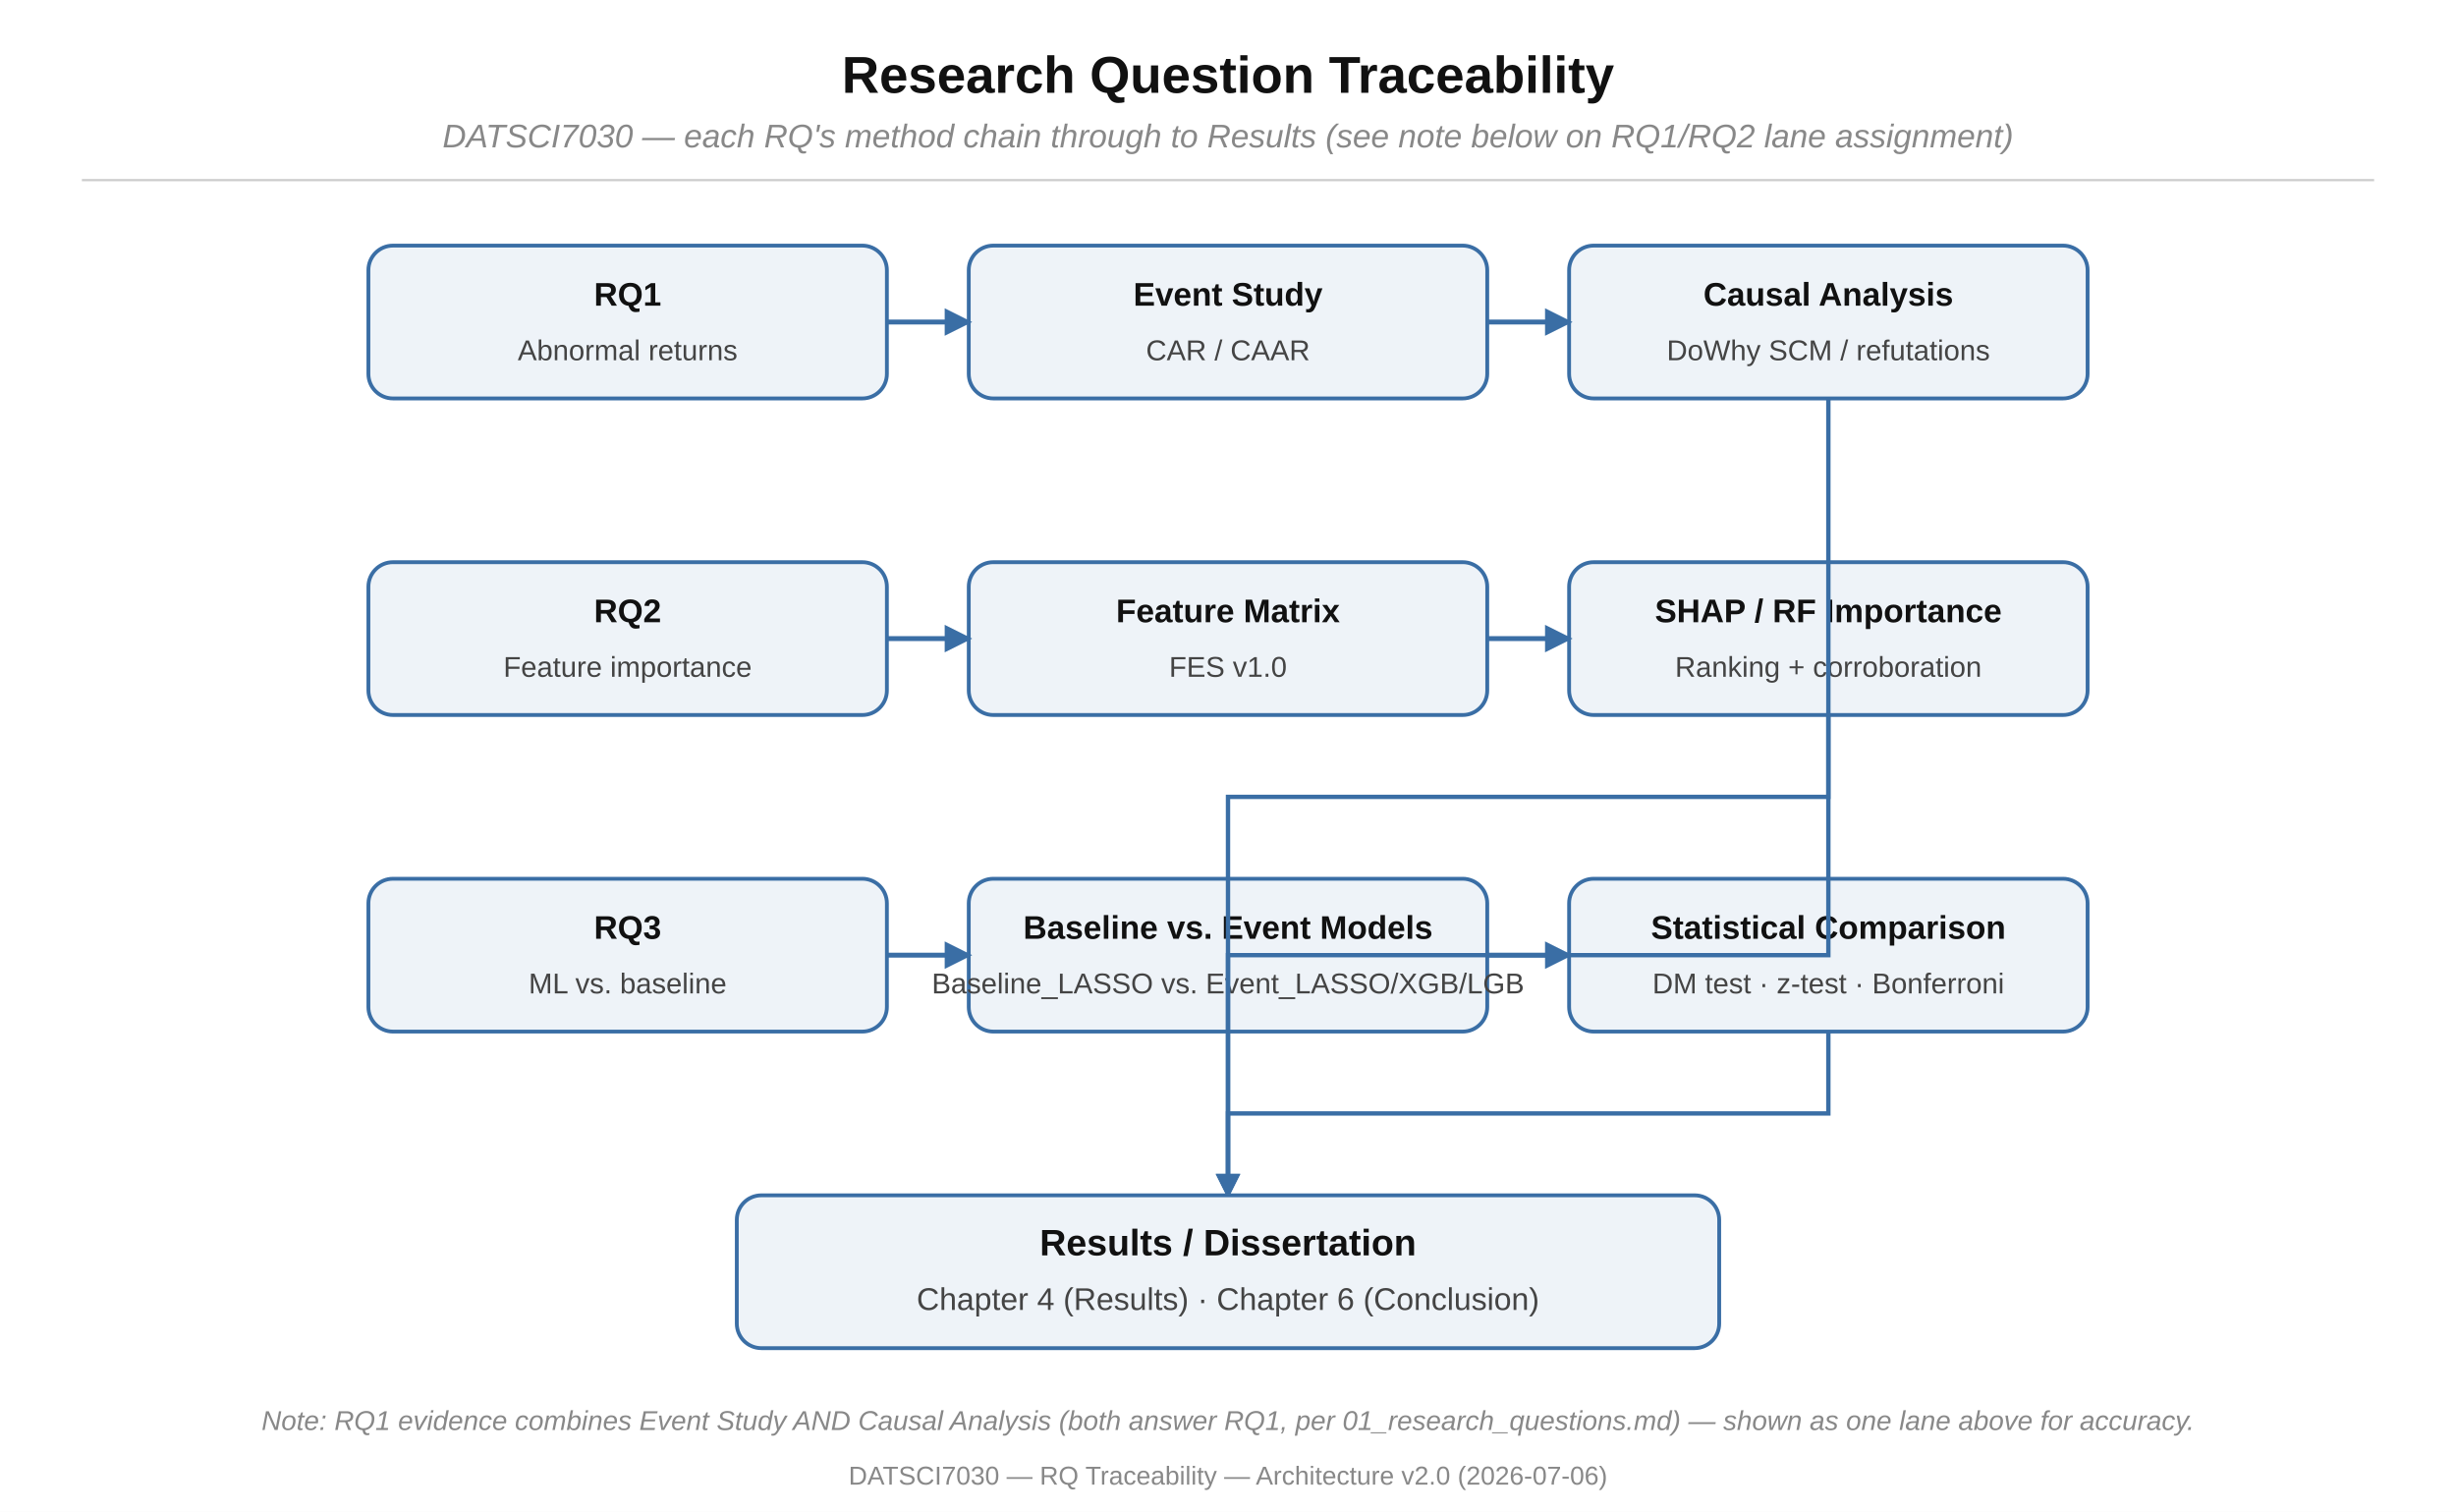
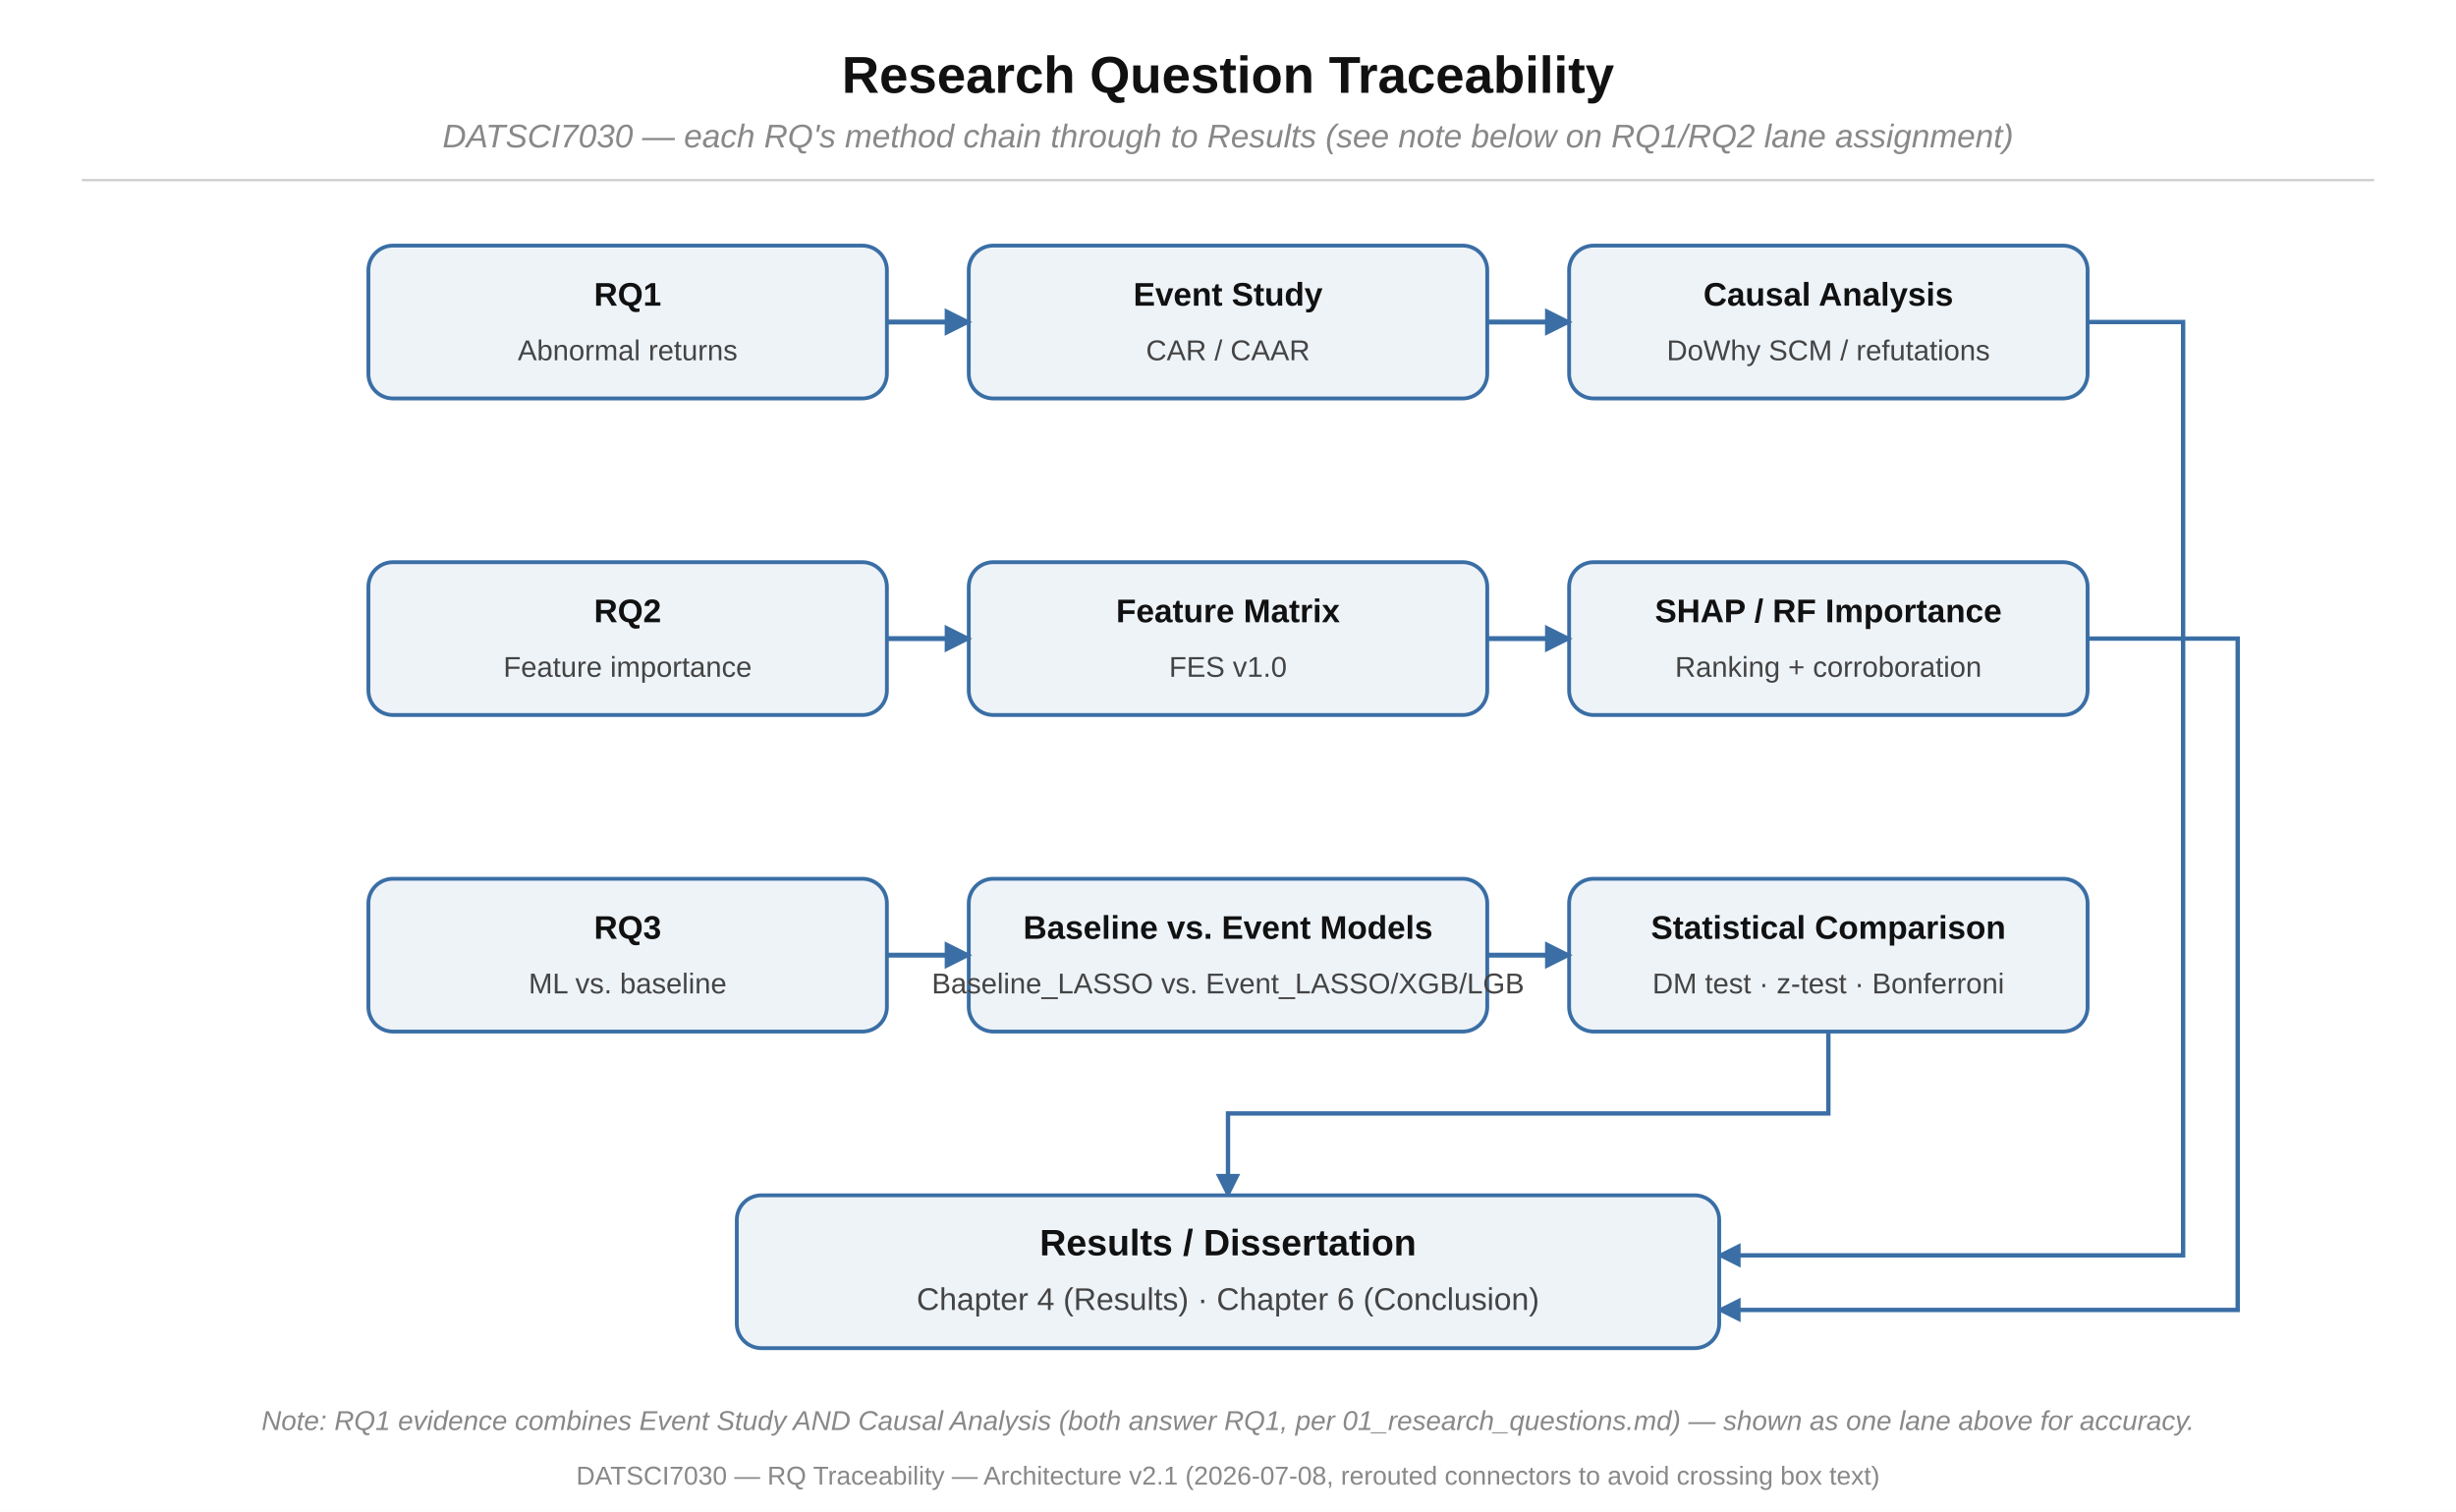
<svg xmlns="http://www.w3.org/2000/svg" width="900" height="554" viewBox="0 0 900 554" font-family="Arial, Helvetica, sans-serif">
  <defs>
    <marker id="arrow" viewBox="0 0 10 10" refX="8" refY="5" markerWidth="7" markerHeight="7" orient="auto-start-reverse">
      <path d="M1 1L9 5L1 9Z" fill="#3A6EA5" />
    </marker>
  </defs>
  <rect width="900" height="554" fill="#FFFFFF" />
  <text x="450.0" y="34" text-anchor="middle" font-size="19" font-weight="700" fill="#111111" font-family="Arial, Helvetica, sans-serif">Research Question Traceability</text>
  <text x="450.0" y="54" text-anchor="middle" font-size="12" fill="#888888" font-style="italic" font-family="Arial, Helvetica, sans-serif">DATSCI7030 — each RQ's method chain through to Results (see note below on RQ1/RQ2 lane assignment)</text>
  <line x1="30" y1="66" x2="870" y2="66" stroke="#CCCCCC" stroke-width="0.8" />
  <rect x="135.0" y="90" width="190" height="56" rx="9" fill="#EEF3F8" stroke="#3A6EA5" stroke-width="1.4" />
  <text x="230.0" y="112.0" text-anchor="middle" font-size="12" font-weight="700" fill="#111111">RQ1</text>
  <text x="230.0" y="132.0" text-anchor="middle" font-size="10.5" fill="#444444">Abnormal returns</text>
  <rect x="355.0" y="90" width="190" height="56" rx="9" fill="#EEF3F8" stroke="#3A6EA5" stroke-width="1.4" />
  <text x="450.0" y="112.0" text-anchor="middle" font-size="12" font-weight="700" fill="#111111">Event Study</text>
  <text x="450.0" y="132.0" text-anchor="middle" font-size="10.5" fill="#444444">CAR / CAAR</text>
  <line x1="325.0" y1="118.0" x2="355.0" y2="118.0" stroke="#3A6EA5" stroke-width="1.8" marker-end="url(#arrow)" />
  <rect x="575.0" y="90" width="190" height="56" rx="9" fill="#EEF3F8" stroke="#3A6EA5" stroke-width="1.4" />
  <text x="670.0" y="112.0" text-anchor="middle" font-size="12" font-weight="700" fill="#111111">Causal Analysis</text>
  <text x="670.0" y="132.0" text-anchor="middle" font-size="10.5" fill="#444444">DoWhy SCM / refutations</text>
  <line x1="545.0" y1="118.0" x2="575.0" y2="118.0" stroke="#3A6EA5" stroke-width="1.8" marker-end="url(#arrow)" />
  <rect x="135.0" y="206" width="190" height="56" rx="9" fill="#EEF3F8" stroke="#3A6EA5" stroke-width="1.4" />
  <text x="230.0" y="228.0" text-anchor="middle" font-size="12" font-weight="700" fill="#111111">RQ2</text>
  <text x="230.0" y="248.0" text-anchor="middle" font-size="10.5" fill="#444444">Feature importance</text>
  <rect x="355.0" y="206" width="190" height="56" rx="9" fill="#EEF3F8" stroke="#3A6EA5" stroke-width="1.4" />
  <text x="450.0" y="228.0" text-anchor="middle" font-size="12" font-weight="700" fill="#111111">Feature Matrix</text>
  <text x="450.0" y="248.0" text-anchor="middle" font-size="10.5" fill="#444444">FES v1.0</text>
  <line x1="325.0" y1="234.0" x2="355.0" y2="234.0" stroke="#3A6EA5" stroke-width="1.8" marker-end="url(#arrow)" />
  <rect x="575.0" y="206" width="190" height="56" rx="9" fill="#EEF3F8" stroke="#3A6EA5" stroke-width="1.4" />
  <text x="670.0" y="228.0" text-anchor="middle" font-size="12" font-weight="700" fill="#111111">SHAP / RF Importance</text>
  <text x="670.0" y="248.0" text-anchor="middle" font-size="10.5" fill="#444444">Ranking + corroboration</text>
  <line x1="545.0" y1="234.0" x2="575.0" y2="234.0" stroke="#3A6EA5" stroke-width="1.8" marker-end="url(#arrow)" />
  <rect x="135.0" y="322" width="190" height="56" rx="9" fill="#EEF3F8" stroke="#3A6EA5" stroke-width="1.4" />
  <text x="230.0" y="344.0" text-anchor="middle" font-size="12" font-weight="700" fill="#111111">RQ3</text>
  <text x="230.0" y="364.0" text-anchor="middle" font-size="10.5" fill="#444444">ML vs. baseline</text>
  <rect x="355.0" y="322" width="190" height="56" rx="9" fill="#EEF3F8" stroke="#3A6EA5" stroke-width="1.4" />
  <text x="450.0" y="344.0" text-anchor="middle" font-size="12" font-weight="700" fill="#111111">Baseline vs. Event Models</text>
  <text x="450.0" y="364.0" text-anchor="middle" font-size="10.5" fill="#444444">Baseline_LASSO vs. Event_LASSO/XGB/LGB</text>
  <line x1="325.0" y1="350.0" x2="355.0" y2="350.0" stroke="#3A6EA5" stroke-width="1.8" marker-end="url(#arrow)" />
  <rect x="575.0" y="322" width="190" height="56" rx="9" fill="#EEF3F8" stroke="#3A6EA5" stroke-width="1.4" />
  <text x="670.0" y="344.0" text-anchor="middle" font-size="12" font-weight="700" fill="#111111">Statistical Comparison</text>
  <text x="670.0" y="364.0" text-anchor="middle" font-size="10.5" fill="#444444">DM test · z-test · Bonferroni</text>
  <line x1="545.0" y1="350.0" x2="575.0" y2="350.0" stroke="#3A6EA5" stroke-width="1.8" marker-end="url(#arrow)" />
-   <polyline points="670.0,146 670.0,292.0 450.0,292.0 450.0,438" fill="none" stroke="#3A6EA5" stroke-width="1.6" marker-end="url(#arrow)" />
-   <polyline points="670.0,262 670.0,350.0 450.0,350.0 450.0,438" fill="none" stroke="#3A6EA5" stroke-width="1.6" marker-end="url(#arrow)" />
+   <polyline points="765.0,118 800.0,118 800.0,460.0 630.0,460.0" fill="none" stroke="#3A6EA5" stroke-width="1.6" marker-end="url(#arrow)" />
+   <polyline points="765.0,234 820.0,234 820.0,480.0 630.0,480.0" fill="none" stroke="#3A6EA5" stroke-width="1.6" marker-end="url(#arrow)" />
  <polyline points="670.0,378 670.0,408.0 450.0,408.0 450.0,438" fill="none" stroke="#3A6EA5" stroke-width="1.6" marker-end="url(#arrow)" />
  <rect x="270.0" y="438" width="360" height="56" rx="9" fill="#EEF3F8" stroke="#3A6EA5" stroke-width="1.4" />
  <text x="450.0" y="460.0" text-anchor="middle" font-size="13.5" font-weight="700" fill="#111111">Results / Dissertation</text>
  <text x="450.0" y="480.0" text-anchor="middle" font-size="11.5" fill="#444444">Chapter 4 (Results) · Chapter 6 (Conclusion)</text>
  <text x="450.0" y="524" text-anchor="middle" font-size="10" fill="#888888" font-style="italic">Note: RQ1 evidence combines Event Study AND Causal Analysis (both answer RQ1, per 01_research_questions.md) — shown as one lane above for accuracy.</text>
-   <text x="450.0" y="544" text-anchor="middle" font-size="9.5" fill="#888888" font-family="Arial, Helvetica, sans-serif">DATSCI7030 — RQ Traceability — Architecture v2.0 (2026-07-06)</text>
+   <text x="450.0" y="544" text-anchor="middle" font-size="9.5" fill="#888888" font-family="Arial, Helvetica, sans-serif">DATSCI7030 — RQ Traceability — Architecture v2.1 (2026-07-08, rerouted connectors to avoid crossing box text)</text>
</svg>
